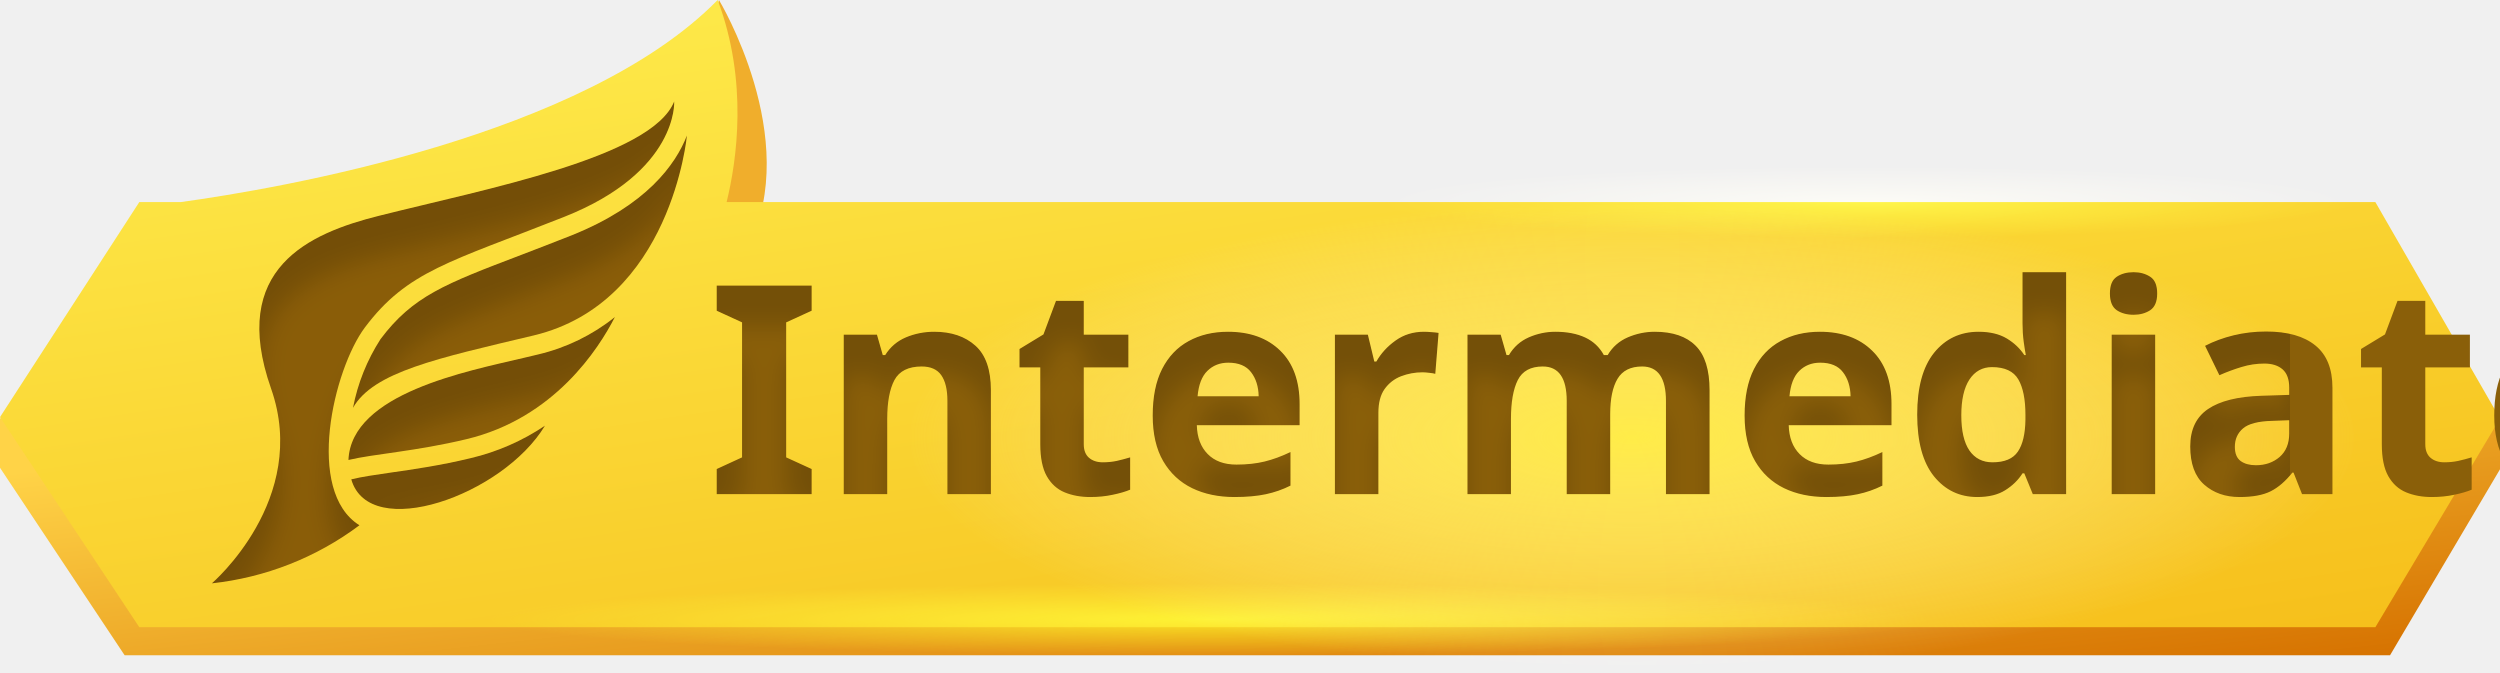
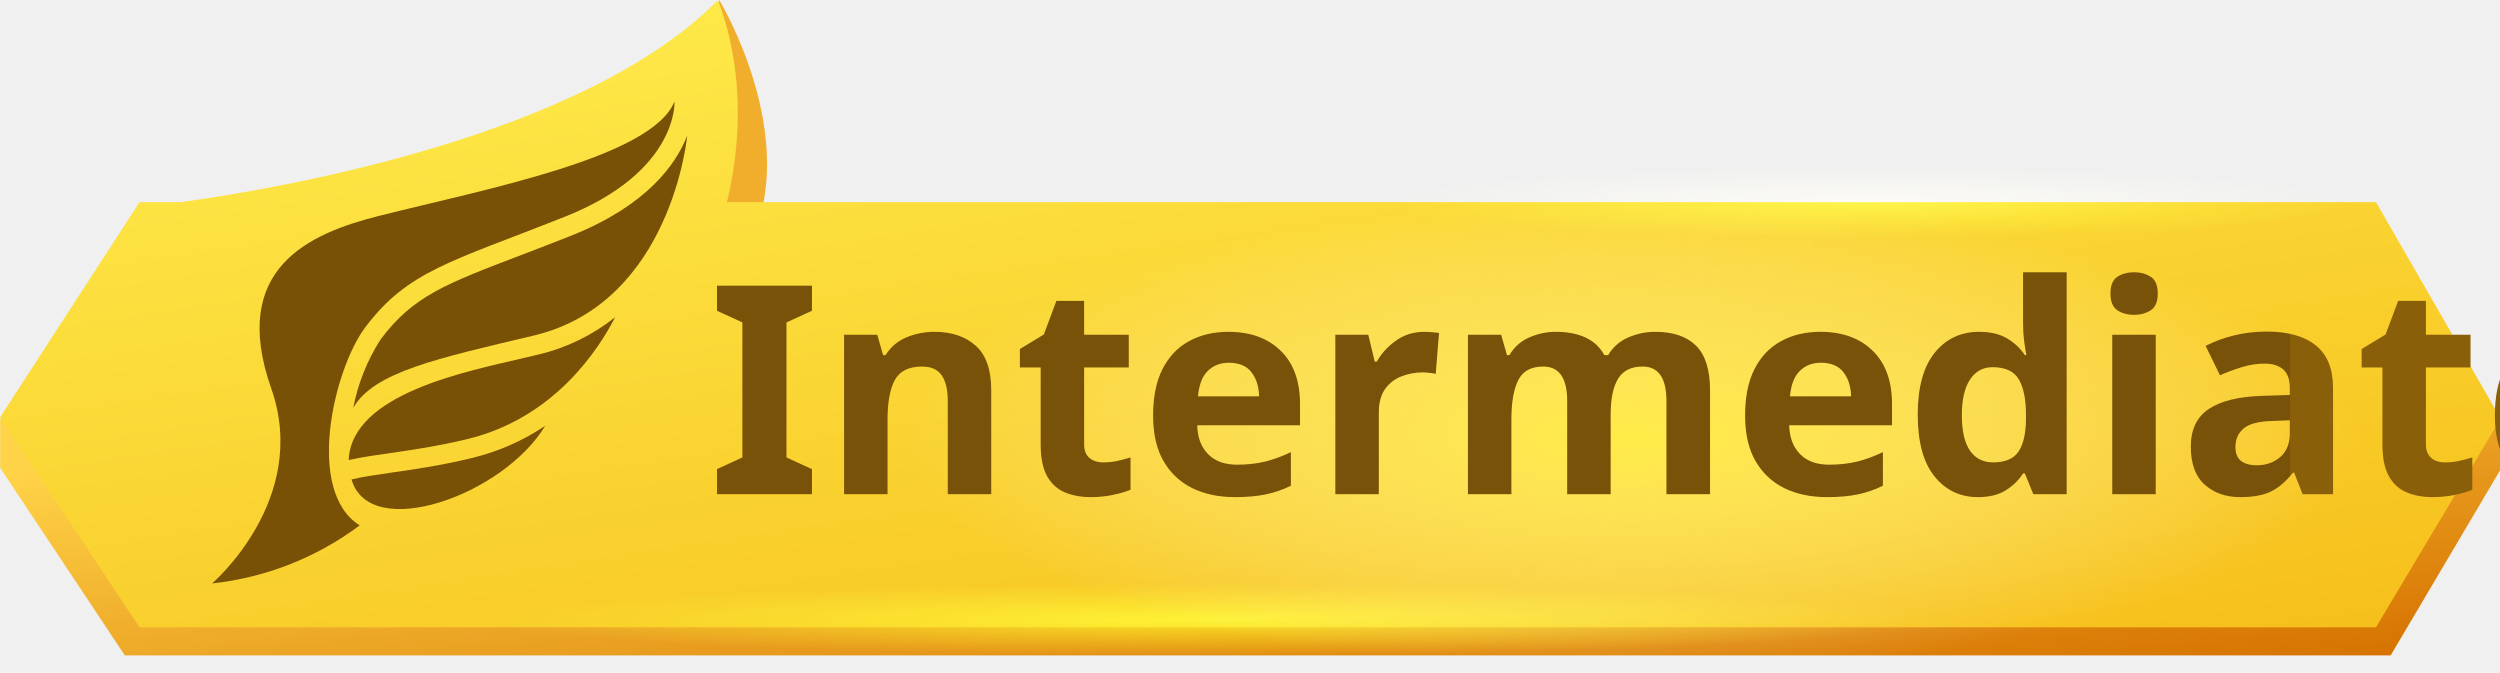
- <svg xmlns="http://www.w3.org/2000/svg" width="308.2" height="82.915" viewBox="0 0 308.2 82.915">
+ <svg xmlns="http://www.w3.org/2000/svg" width="308.2" height="82.915" viewBox="0 0 308.1 82.9">
  <defs>
    <linearGradient id="linear-gradient" x1="0.033" y1="0.201" x2="0.968" y2="1" gradientUnits="objectBoundingBox">
      <stop offset="0" stop-color="#ffd347" />
      <stop offset="1" stop-color="#d67200" />
    </linearGradient>
    <linearGradient id="linear-gradient-2" x1="0.071" y1="-0.183" x2="0.927" y2="1.236" gradientUnits="objectBoundingBox">
      <stop offset="0" stop-color="#fff253" />
      <stop offset="1" stop-color="#f5b914" />
    </linearGradient>
    <radialGradient id="radial-gradient" cx="0.5" cy="0.5" r="0.5" gradientUnits="objectBoundingBox">
      <stop offset="0" stop-color="#ffec48" />
      <stop offset="1" stop-color="#ffeda6" stop-opacity="0" />
    </radialGradient>
    <filter id="Intermediate" x="87.2" y="25.915" width="195" height="43" filterUnits="userSpaceOnUse">
      <feOffset dy="5" input="SourceAlpha" />
-       <feGaussianBlur stdDeviation="1.5" result="blur" />
      <feFlood flood-opacity="0.161" result="color" />
      <feComposite operator="out" in="SourceGraphic" in2="blur" />
      <feComposite operator="in" in="color" />
      <feComposite operator="in" in2="SourceGraphic" />
    </filter>
    <filter id="Path_2929">
      <feOffset dy="5" input="SourceAlpha" />
-       <feGaussianBlur stdDeviation="1.5" result="blur-2" />
      <feFlood flood-opacity="0.161" result="color-2" />
      <feComposite operator="out" in="SourceGraphic" in2="blur-2" />
      <feComposite operator="in" in="color-2" />
      <feComposite operator="in" in2="SourceGraphic" />
    </filter>
    <filter id="Path_2930">
      <feOffset dy="5" input="SourceAlpha" />
-       <feGaussianBlur stdDeviation="1.5" result="blur-3" />
      <feFlood flood-opacity="0.161" result="color-3" />
      <feComposite operator="out" in="SourceGraphic" in2="blur-3" />
      <feComposite operator="in" in="color-3" />
      <feComposite operator="in" in2="SourceGraphic" />
    </filter>
    <filter id="Path_2931">
      <feOffset dy="5" input="SourceAlpha" />
-       <feGaussianBlur stdDeviation="1.5" result="blur-4" />
      <feFlood flood-opacity="0.161" result="color-4" />
      <feComposite operator="out" in="SourceGraphic" in2="blur-4" />
      <feComposite operator="in" in="color-4" />
      <feComposite operator="in" in2="SourceGraphic" />
    </filter>
    <filter id="Path_2932">
      <feOffset dy="5" input="SourceAlpha" />
-       <feGaussianBlur stdDeviation="1.5" result="blur-5" />
      <feFlood flood-opacity="0.161" result="color-5" />
      <feComposite operator="out" in="SourceGraphic" in2="blur-5" />
      <feComposite operator="in" in="color-5" />
      <feComposite operator="in" in2="SourceGraphic" />
    </filter>
    <radialGradient id="radial-gradient-2" cx="0.5" cy="0.5" r="0.5" gradientUnits="objectBoundingBox">
      <stop offset="0" stop-color="#fff8c0" />
      <stop offset="1" stop-color="#ffeda6" stop-opacity="0" />
    </radialGradient>
  </defs>
  <g id="Inter" transform="translate(-536.8 -176.085)">
    <path id="Path_2942" data-name="Path 2942" d="M601.233,4073.8s10.339,17.1,3.619,30.378c-5.28-1.76-9.052-10.778-9.052-10.778Z" transform="translate(24.2 -3897.715)" fill="#f0ae2c" />
    <path id="Path_2927" data-name="Path 2927" d="M-19,21.656l308.2.144v6.137L275.643,50.867H-3.635L-19,27.752Z" transform="translate(555.8 206)" fill="url(#linear-gradient)" />
    <path id="Union_2" data-name="Union 2" d="M37.172-3821.3,20-3847.2l17.172-26.507h5.1c12.226-1.688,49.712-8.094,66.2-24.915,3.788,10.021,2.363,19.794,1.105,24.915H312.836l15.364,26.684L312.836-3821.3Z" transform="translate(516.8 4074.706)" fill="url(#linear-gradient-2)" />
    <ellipse id="Ellipse_234" data-name="Ellipse 234" cx="89" cy="29" rx="89" ry="29" transform="translate(649 201)" fill="url(#radial-gradient)" style="mix-blend-mode: lighten;isolation: isolate" />
    <g data-type="innerShadowGroup">
      <text id="Intermediate-2" data-name="Intermediate" transform="translate(624 237)" fill="#8a5f09" font-size="36" font-family="TTCommons-Bold, TT Commons" font-weight="700">
        <tspan x="0" y="0">Intermediate</tspan>
      </text>
      <g transform="matrix(1, 0, 0, 1, 536.8, 176.08)" filter="url(#Intermediate)">
        <text id="Intermediate-3" data-name="Intermediate" transform="translate(87.2 60.92)" fill="#fff" font-size="36" font-family="TTCommons-Bold, TT Commons" font-weight="700">
          <tspan x="0" y="0">Intermediate</tspan>
        </text>
      </g>
    </g>
    <g id="Group_1009" data-name="Group 1009" transform="translate(47.015 151.1)">
      <g data-type="innerShadowGroup">
        <path id="Path_2929-2" data-name="Path 2929" d="M7.3,36.88C2.09,22.07,12,17.74,20.6,15.59,33.74,12.28,54.26,8.38,57,1.49c0,0,.53,8.65-13.56,14.23S24.12,22.37,18.87,29.35C15,34.53,11.46,49.54,18.2,53.74A37,37,0,0,1,0,60.9S12.11,50.55,7.3,36.88Z" transform="translate(515.9 36)" fill="#8a5d08" />
        <g transform="matrix(1, 0, 0, 1, 489.79, 24.98)" filter="url(#Path_2929)">
          <path id="Path_2929-3" data-name="Path 2929" d="M7.3,36.88C2.09,22.07,12,17.74,20.6,15.59,33.74,12.28,54.26,8.38,57,1.49c0,0,.53,8.65-13.56,14.23S24.12,22.37,18.87,29.35C15,34.53,11.46,49.54,18.2,53.74A37,37,0,0,1,0,60.9S12.11,50.55,7.3,36.88Z" transform="translate(26.11 11.02)" fill="#fff" />
        </g>
      </g>
      <g data-type="innerShadowGroup">
        <path id="Path_2930-2" data-name="Path 2930" d="M44.35,18c-2.27.9-4.34,1.69-6.16,2.39C28.71,24,24.78,25.49,20.79,30.8a24,24,0,0,0-3.39,8.47c2.5-4.44,10.42-6.11,22.27-8.93,17-4.06,18.9-24.65,18.9-24.65h0C57.18,9.26,53.6,14.29,44.35,18Z" transform="translate(515.9 36)" fill="#8a5d08" />
        <g transform="matrix(1, 0, 0, 1, 489.79, 24.98)" filter="url(#Path_2930)">
          <path id="Path_2930-3" data-name="Path 2930" d="M44.35,18c-2.27.9-4.34,1.69-6.16,2.39C28.71,24,24.78,25.49,20.79,30.8a24,24,0,0,0-3.39,8.47c2.5-4.44,10.42-6.11,22.27-8.93,17-4.06,18.9-24.65,18.9-24.65h0C57.18,9.26,53.6,14.29,44.35,18Z" transform="translate(26.11 11.02)" fill="#fff" />
        </g>
      </g>
      <g data-type="innerShadowGroup">
        <path id="Path_2931-2" data-name="Path 2931" d="M40.23,32.68l-1.81.43c-6.93,1.64-21.23,4.37-21.58,12.58h0c3.17-.75,8.31-1.07,14.53-2.56C42.2,40.55,47.68,32,49.69,28.07a23.89,23.89,0,0,1-9.46,4.61Z" transform="translate(515.9 36)" fill="#8a5d08" />
        <g transform="matrix(1, 0, 0, 1, 489.79, 24.98)" filter="url(#Path_2931)">
          <path id="Path_2931-3" data-name="Path 2931" d="M40.23,32.68l-1.81.43c-6.93,1.64-21.23,4.37-21.58,12.58h0c3.17-.75,8.31-1.07,14.53-2.56C42.2,40.55,47.68,32,49.69,28.07a23.89,23.89,0,0,1-9.46,4.61Z" transform="translate(26.11 11.02)" fill="#fff" />
        </g>
      </g>
      <g data-type="innerShadowGroup">
        <path id="Path_2932-2" data-name="Path 2932" d="M22.09,47.24c-1.95.28-3.67.53-4.9.84,2.23,7.77,18.69,2,23.88-6.62a27.79,27.79,0,0,1-9.14,4C28.19,46.37,24.8,46.85,22.09,47.24Z" transform="translate(515.9 36)" fill="#8a5d08" />
        <g transform="matrix(1, 0, 0, 1, 489.79, 24.98)" filter="url(#Path_2932)">
          <path id="Path_2932-3" data-name="Path 2932" d="M22.09,47.24c-1.95.28-3.67.53-4.9.84,2.23,7.77,18.69,2,23.88-6.62a27.79,27.79,0,0,1-9.14,4C28.19,46.37,24.8,46.85,22.09,47.24Z" transform="translate(26.11 11.02)" fill="#fff" />
        </g>
      </g>
    </g>
    <ellipse id="Ellipse_240" data-name="Ellipse 240" cx="89" cy="4.433" rx="89" ry="4.433" transform="translate(596.9 248)" opacity="0.8" fill="url(#radial-gradient-2)" style="mix-blend-mode: overlay;isolation: isolate" />
    <ellipse id="Ellipse_241" data-name="Ellipse 241" cx="60" cy="4.433" rx="60" ry="4.433" transform="translate(707 196.567)" opacity="0.8" fill="url(#radial-gradient-2)" style="mix-blend-mode: overlay;isolation: isolate" />
  </g>
</svg>
